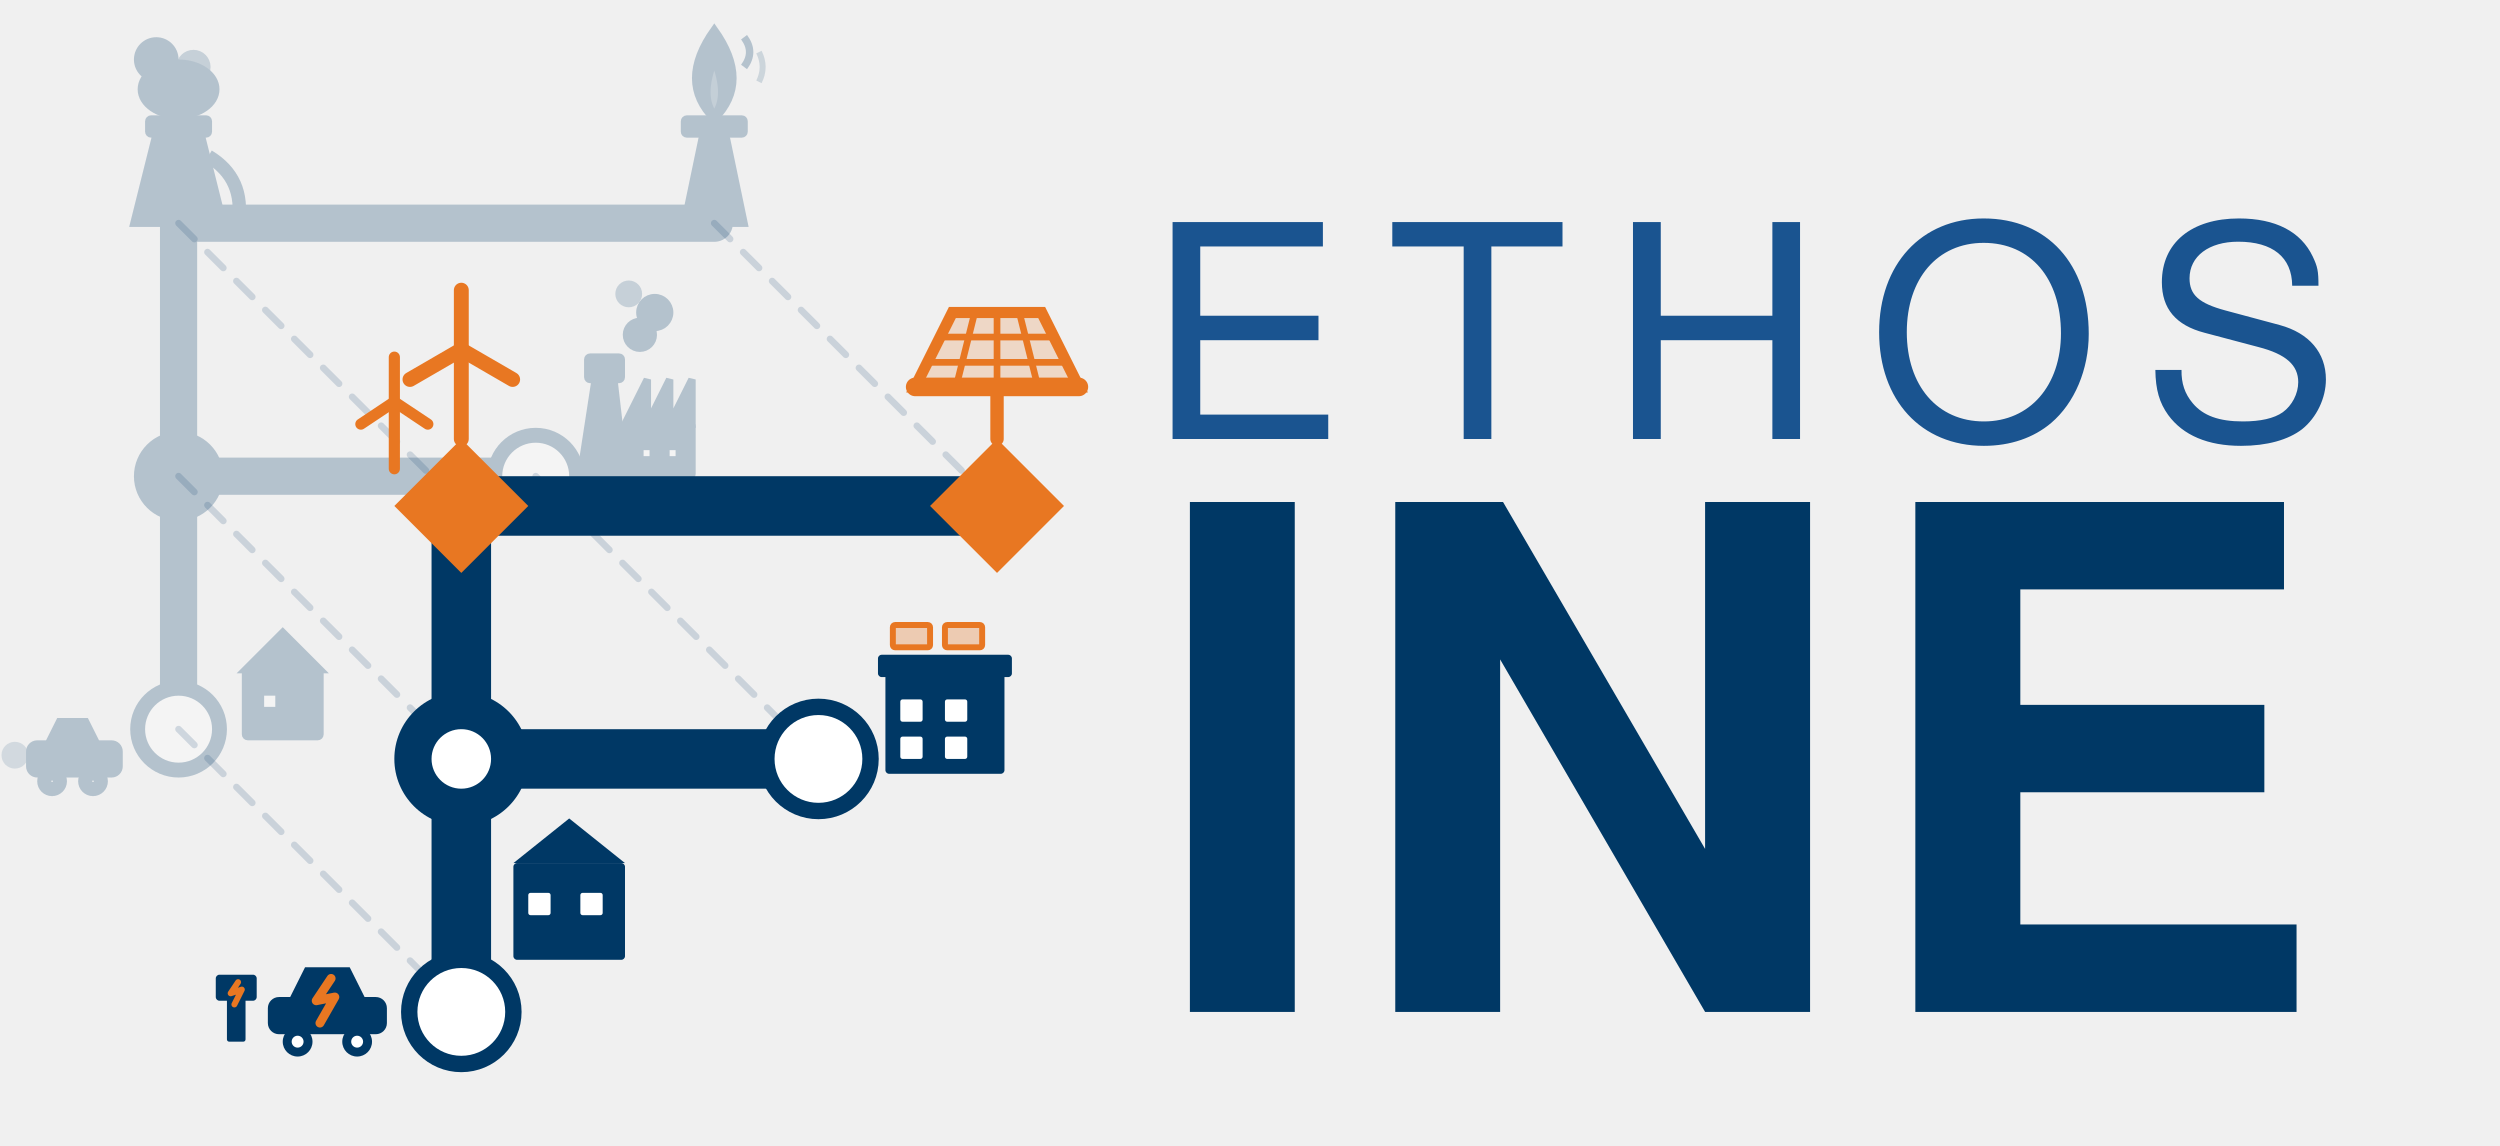
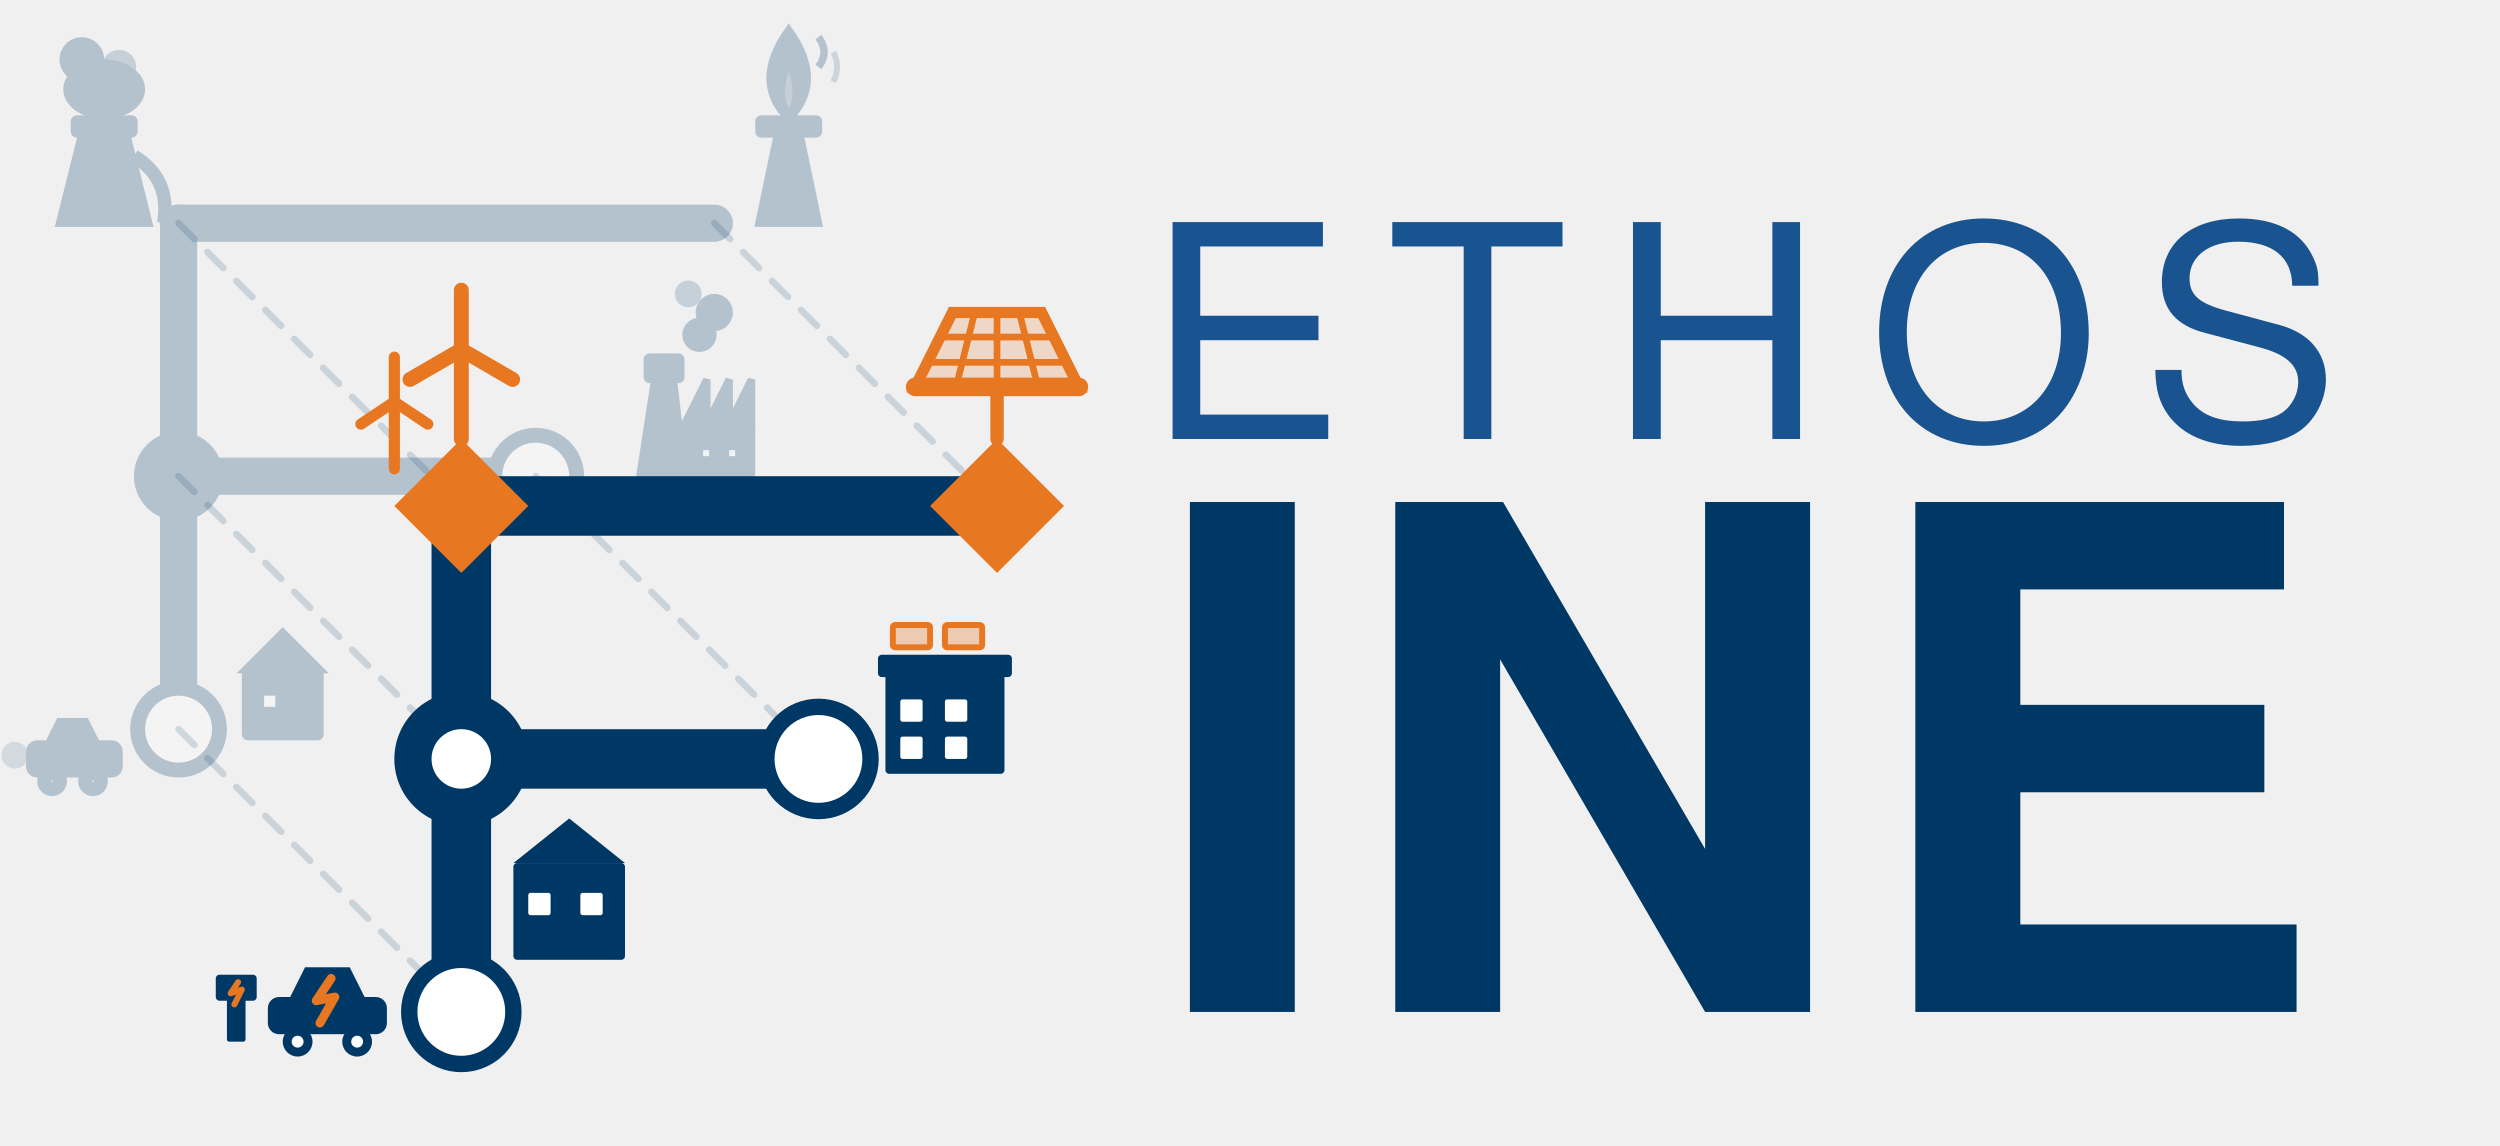
<svg xmlns="http://www.w3.org/2000/svg" viewBox="-20 -28 336 154" width="336" height="154">
  <g opacity="0.25" fill="#003865" stroke="#003865">
    <g fill="none" stroke-width="5" stroke-linecap="round" stroke-linejoin="round">
      <line x1="4" y1="2" x2="76" y2="2" />
      <line x1="4" y1="2" x2="4" y2="36" />
      <line x1="4" y1="36" x2="52" y2="36" />
      <line x1="4" y1="36" x2="4" y2="70" />
    </g>
-     <path d="M -2,2 L 1,-10 L 7,-10 L 10,2 Z" />
-     <rect x="0" y="-12" width="8" height="2" rx="0.3" />
-     <path d="M 8,-7 Q 13,-4 12,2" fill="none" stroke-width="1.8" />
-     <ellipse cx="4" cy="-16" rx="5" ry="3.5" />
-     <circle cx="1" cy="-20" r="2.5" />
-     <circle cx="6" cy="-19" r="1.8" opacity="0.7" />
-     <path d="M 72,2 L 74.5,-10 L 77.5,-10 L 80,2 Z" />
-     <line x1="73.5" y1="-2" x2="78.5" y2="-6" stroke-width="1" fill="none" />
-     <line x1="78.5" y1="-2" x2="73.5" y2="-6" stroke-width="1" fill="none" />
-     <rect x="72" y="-12" width="8" height="2" rx="0.3" />
-     <path d="M 76,-24 Q 71,-17 76,-12 Q 81,-17 76,-24 Z" />
-     <path d="M 76,-20 Q 74,-15 76,-12.5 Q 78,-15 76,-20 Z" fill="white" opacity="0.25" />
-     <path d="M 80,-19 Q 81.5,-21 80,-23" fill="none" stroke-width="1" />
-     <path d="M 82,-17 Q 83,-19 82,-21" fill="none" stroke-width="0.8" opacity="0.6" />
+     <path d="M -12,2 L -9,-10 L -3,-10 L 0,2 Z" />
+     <rect x="-10" y="-12" width="8" height="2" rx="0.3" />
+     <path d="M -2,-7 Q 3,-4 2,2" fill="none" stroke-width="1.8" />
+     <ellipse cx="-6" cy="-16" rx="5" ry="3.5" />
+     <circle cx="-9" cy="-20" r="2.5" />
+     <circle cx="-4" cy="-19" r="1.8" opacity="0.7" />
+     <path d="M 82,2 L 84.5,-10 L 87.5,-10 L 90,2 Z" />
+     <line x1="83.5" y1="-2" x2="88.5" y2="-6" stroke-width="1" fill="none" />
+     <line x1="88.5" y1="-2" x2="83.5" y2="-6" stroke-width="1" fill="none" />
+     <rect x="82" y="-12" width="8" height="2" rx="0.3" />
+     <path d="M 86,-24 Q 81,-17 86,-12 Q 91,-17 86,-24 Z" />
+     <path d="M 86,-20 Q 84,-15 86,-12.5 Q 88,-15 86,-20 Z" fill="white" opacity="0.25" />
+     <path d="M 90,-19 Q 91.5,-21 90,-23" fill="none" stroke-width="1" />
+     <path d="M 92,-17 Q 93,-19 92,-21" fill="none" stroke-width="0.8" opacity="0.6" />
    <circle cx="4" cy="36" r="5.5" />
    <circle cx="52" cy="36" r="5.5" fill="white" stroke-width="2" />
-     <path d="M 58,36 L 60,23 L 62.5,23 L 64,36 Z" />
-     <rect x="59" y="20" width="4.5" height="3" rx="0.3" />
-     <circle cx="66" cy="17" r="1.8" />
-     <circle cx="68" cy="14" r="2" />
-     <circle cx="64.5" cy="11.5" r="1.3" opacity="0.7" />
-     <rect x="64" y="29" width="9" height="7" rx="0.3" />
-     <polygon points="64,29 67,23 67,29 70,23 70,29 73,23 73,29" />
-     <rect x="66" y="32" width="1.8" height="1.8" fill="white" rx="0.2" />
-     <rect x="69.5" y="32" width="1.8" height="1.8" fill="white" rx="0.2" />
+     <path d="M 66,36 L 68,23 L 70.5,23 L 72,36 Z" />
+     <rect x="67" y="20" width="4.5" height="3" rx="0.3" />
+     <circle cx="74" cy="17" r="1.8" />
+     <circle cx="76" cy="14" r="2" />
+     <circle cx="72.5" cy="11.5" r="1.3" opacity="0.7" />
+     <rect x="72" y="29" width="9" height="7" rx="0.3" />
+     <polygon points="72,29 75,23 75,29 78,23 78,29 81,23 81,29" />
+     <rect x="74" y="32" width="1.8" height="1.8" fill="white" rx="0.2" />
+     <rect x="77.5" y="32" width="1.8" height="1.8" fill="white" rx="0.2" />
    <circle cx="4" cy="70" r="5.5" fill="white" stroke-width="2" />
    <rect x="-16" y="72" width="12" height="4" rx="1" />
    <polygon points="-13.5,72 -12,69 -8.5,69 -7,72" />
    <circle cx="-13" cy="77" r="1.5" />
    <circle cx="-7.5" cy="77" r="1.5" />
    <circle cx="-13" cy="77" r="0.6" fill="white" />
    <circle cx="-7.5" cy="77" r="0.6" fill="white" />
    <circle cx="-18" cy="73.5" r="1.3" opacity="0.5" />
    <rect x="13" y="62" width="10" height="9" rx="0.3" />
    <polygon points="13,62 18,57 23,62" />
    <rect x="15" y="65" width="2.5" height="2.5" fill="white" rx="0.2" />
  </g>
  <g stroke="#003865" stroke-width="0.9" stroke-opacity="0.16" stroke-dasharray="3,2.5" stroke-linecap="round" fill="none">
    <line x1="4" y1="2" x2="42" y2="40" />
    <line x1="76" y1="2" x2="114" y2="40" />
    <line x1="4" y1="36" x2="42" y2="74" />
    <line x1="52" y1="36" x2="90" y2="74" />
    <line x1="4" y1="70" x2="42" y2="108" />
  </g>
  <g fill="none" stroke="#003865" stroke-width="8" stroke-linecap="round" stroke-linejoin="round">
    <line x1="42" y1="40" x2="114" y2="40" />
    <line x1="42" y1="40" x2="42" y2="74" />
    <line x1="42" y1="74" x2="90" y2="74" />
    <line x1="42" y1="74" x2="42" y2="108" />
  </g>
  <path d="M 42,31 L 51,40 L 42,49 L 33,40 Z" fill="#e87722" />
  <line x1="42" y1="31" x2="42" y2="19" fill="none" stroke="#e87722" stroke-width="2" stroke-linecap="round" />
  <g fill="none" stroke="#e87722" stroke-width="2" stroke-linecap="round">
    <line x1="42" y1="19" x2="42" y2="11" />
    <line x1="42" y1="19" x2="35.1" y2="23" />
    <line x1="42" y1="19" x2="48.9" y2="23" />
  </g>
  <line x1="33" y1="35" x2="33" y2="26" fill="none" stroke="#e87722" stroke-width="1.5" stroke-linecap="round" />
  <g fill="none" stroke="#e87722" stroke-width="1.5" stroke-linecap="round">
    <line x1="33" y1="26" x2="33" y2="20" />
    <line x1="33" y1="26" x2="28.5" y2="29" />
    <line x1="33" y1="26" x2="37.5" y2="29" />
  </g>
  <path d="M 114,31 L 123,40 L 114,49 L 105,40 Z" fill="#e87722" />
  <line x1="114" y1="31" x2="114" y2="24" fill="none" stroke="#e87722" stroke-width="1.8" stroke-linecap="round" />
  <polygon points="108,14 120,14 125,24 103,24" fill="#e87722" fill-opacity="0.20" stroke="#e87722" stroke-width="1.5" />
  <line x1="103" y1="24" x2="125" y2="24" stroke="#e87722" stroke-width="2.5" stroke-linecap="round" />
  <g stroke="#e87722" stroke-width="0.9" fill="none">
    <line x1="106.3" y1="17.3" x2="121.7" y2="17.3" />
    <line x1="104.7" y1="20.7" x2="123.3" y2="20.7" />
    <line x1="111" y1="14" x2="108.5" y2="24" />
    <line x1="114" y1="14" x2="114" y2="24" />
    <line x1="117" y1="14" x2="119.5" y2="24" />
  </g>
  <circle cx="42" cy="74" r="9" fill="#003865" />
  <circle cx="42" cy="74" r="4" fill="white" />
  <circle cx="90" cy="74" r="7" fill="white" stroke="#003865" stroke-width="2.2" />
  <rect x="99" y="62" width="16" height="14" fill="#003865" rx="0.5" />
  <rect x="98" y="60" width="18" height="3" fill="#003865" rx="0.5" />
  <rect x="101" y="66" width="3" height="3" fill="white" rx="0.3" />
  <rect x="107" y="66" width="3" height="3" fill="white" rx="0.3" />
  <rect x="101" y="71" width="3" height="3" fill="white" rx="0.3" />
  <rect x="107" y="71" width="3" height="3" fill="white" rx="0.3" />
  <rect x="100" y="56" width="5" height="3" fill="#e87722" fill-opacity="0.3" stroke="#e87722" stroke-width="0.8" rx="0.3" />
  <rect x="107" y="56" width="5" height="3" fill="#e87722" fill-opacity="0.3" stroke="#e87722" stroke-width="0.8" rx="0.3" />
  <circle cx="42" cy="108" r="7" fill="white" stroke="#003865" stroke-width="2.2" />
  <g fill="#003865" stroke="none">
    <rect x="16" y="106" width="16" height="5" rx="1.5" />
    <polygon points="19,106 21,102 27,102 29,106" />
    <circle cx="20" cy="112" r="2" />
    <circle cx="28" cy="112" r="2" />
    <circle cx="20" cy="112" r="0.8" fill="white" />
    <circle cx="28" cy="112" r="0.8" fill="white" />
  </g>
  <path d="M 24.5,103.5 L 22.5,106.5 L 25,106 L 23,109.5" fill="none" stroke="#e87722" stroke-width="1.2" stroke-linejoin="round" stroke-linecap="round" />
  <rect x="10.5" y="104" width="2.5" height="8" fill="#003865" rx="0.3" />
  <rect x="9" y="103" width="5.5" height="3.5" fill="#003865" rx="0.5" />
  <path d="M 12,104 L 11,105.5 L 12.5,105 L 11.5,107" fill="none" stroke="#e87722" stroke-width="0.8" stroke-linejoin="round" stroke-linecap="round" />
  <rect x="49" y="88" width="15" height="13" fill="#003865" rx="0.5" />
  <polygon points="49,88 56.5,82 64,88" fill="#003865" />
  <rect x="51" y="92" width="3" height="3" fill="white" rx="0.3" />
  <rect x="58" y="92" width="3" height="3" fill="white" rx="0.3" />
  <text x="134" y="31" font-family="'Helvetica Neue', Helvetica, Arial, sans-serif" font-size="40" font-weight="300" fill="#1a5490" letter-spacing="6">ETHOS</text>
  <text x="134" y="108" font-family="'Helvetica Neue', Helvetica, Arial, sans-serif" font-size="94" font-weight="700" fill="#003865" letter-spacing="1">INE</text>
</svg>
